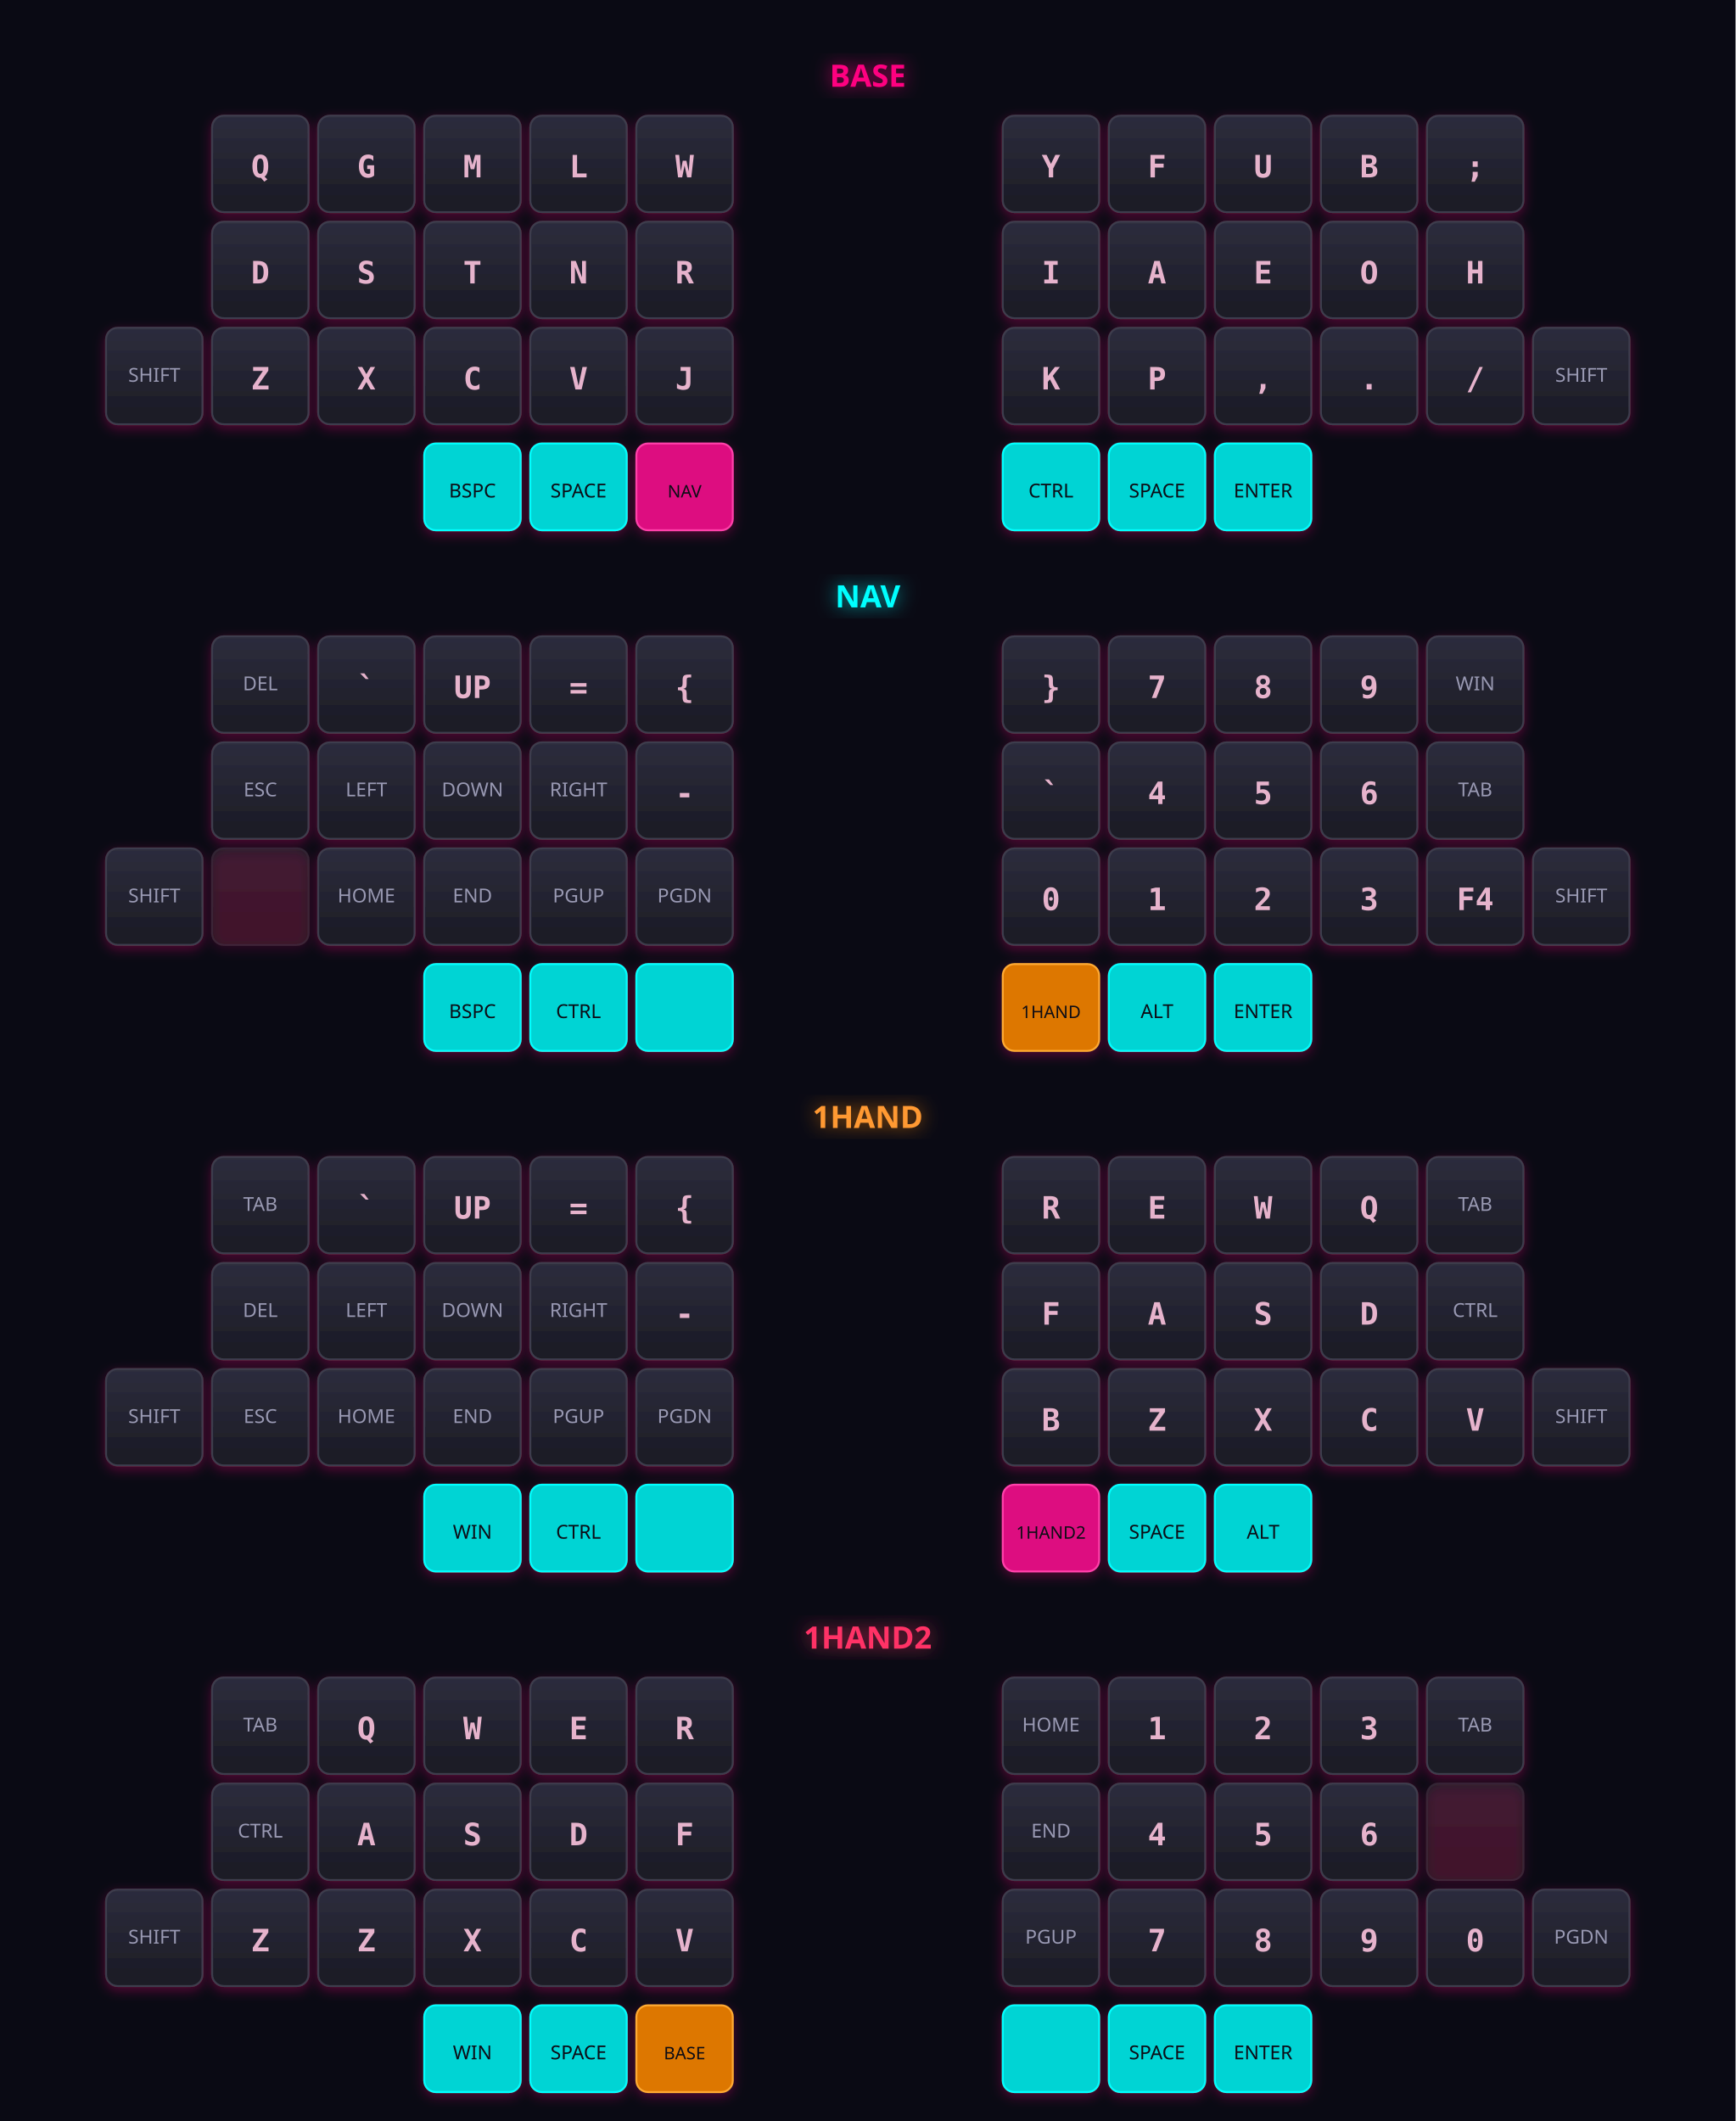
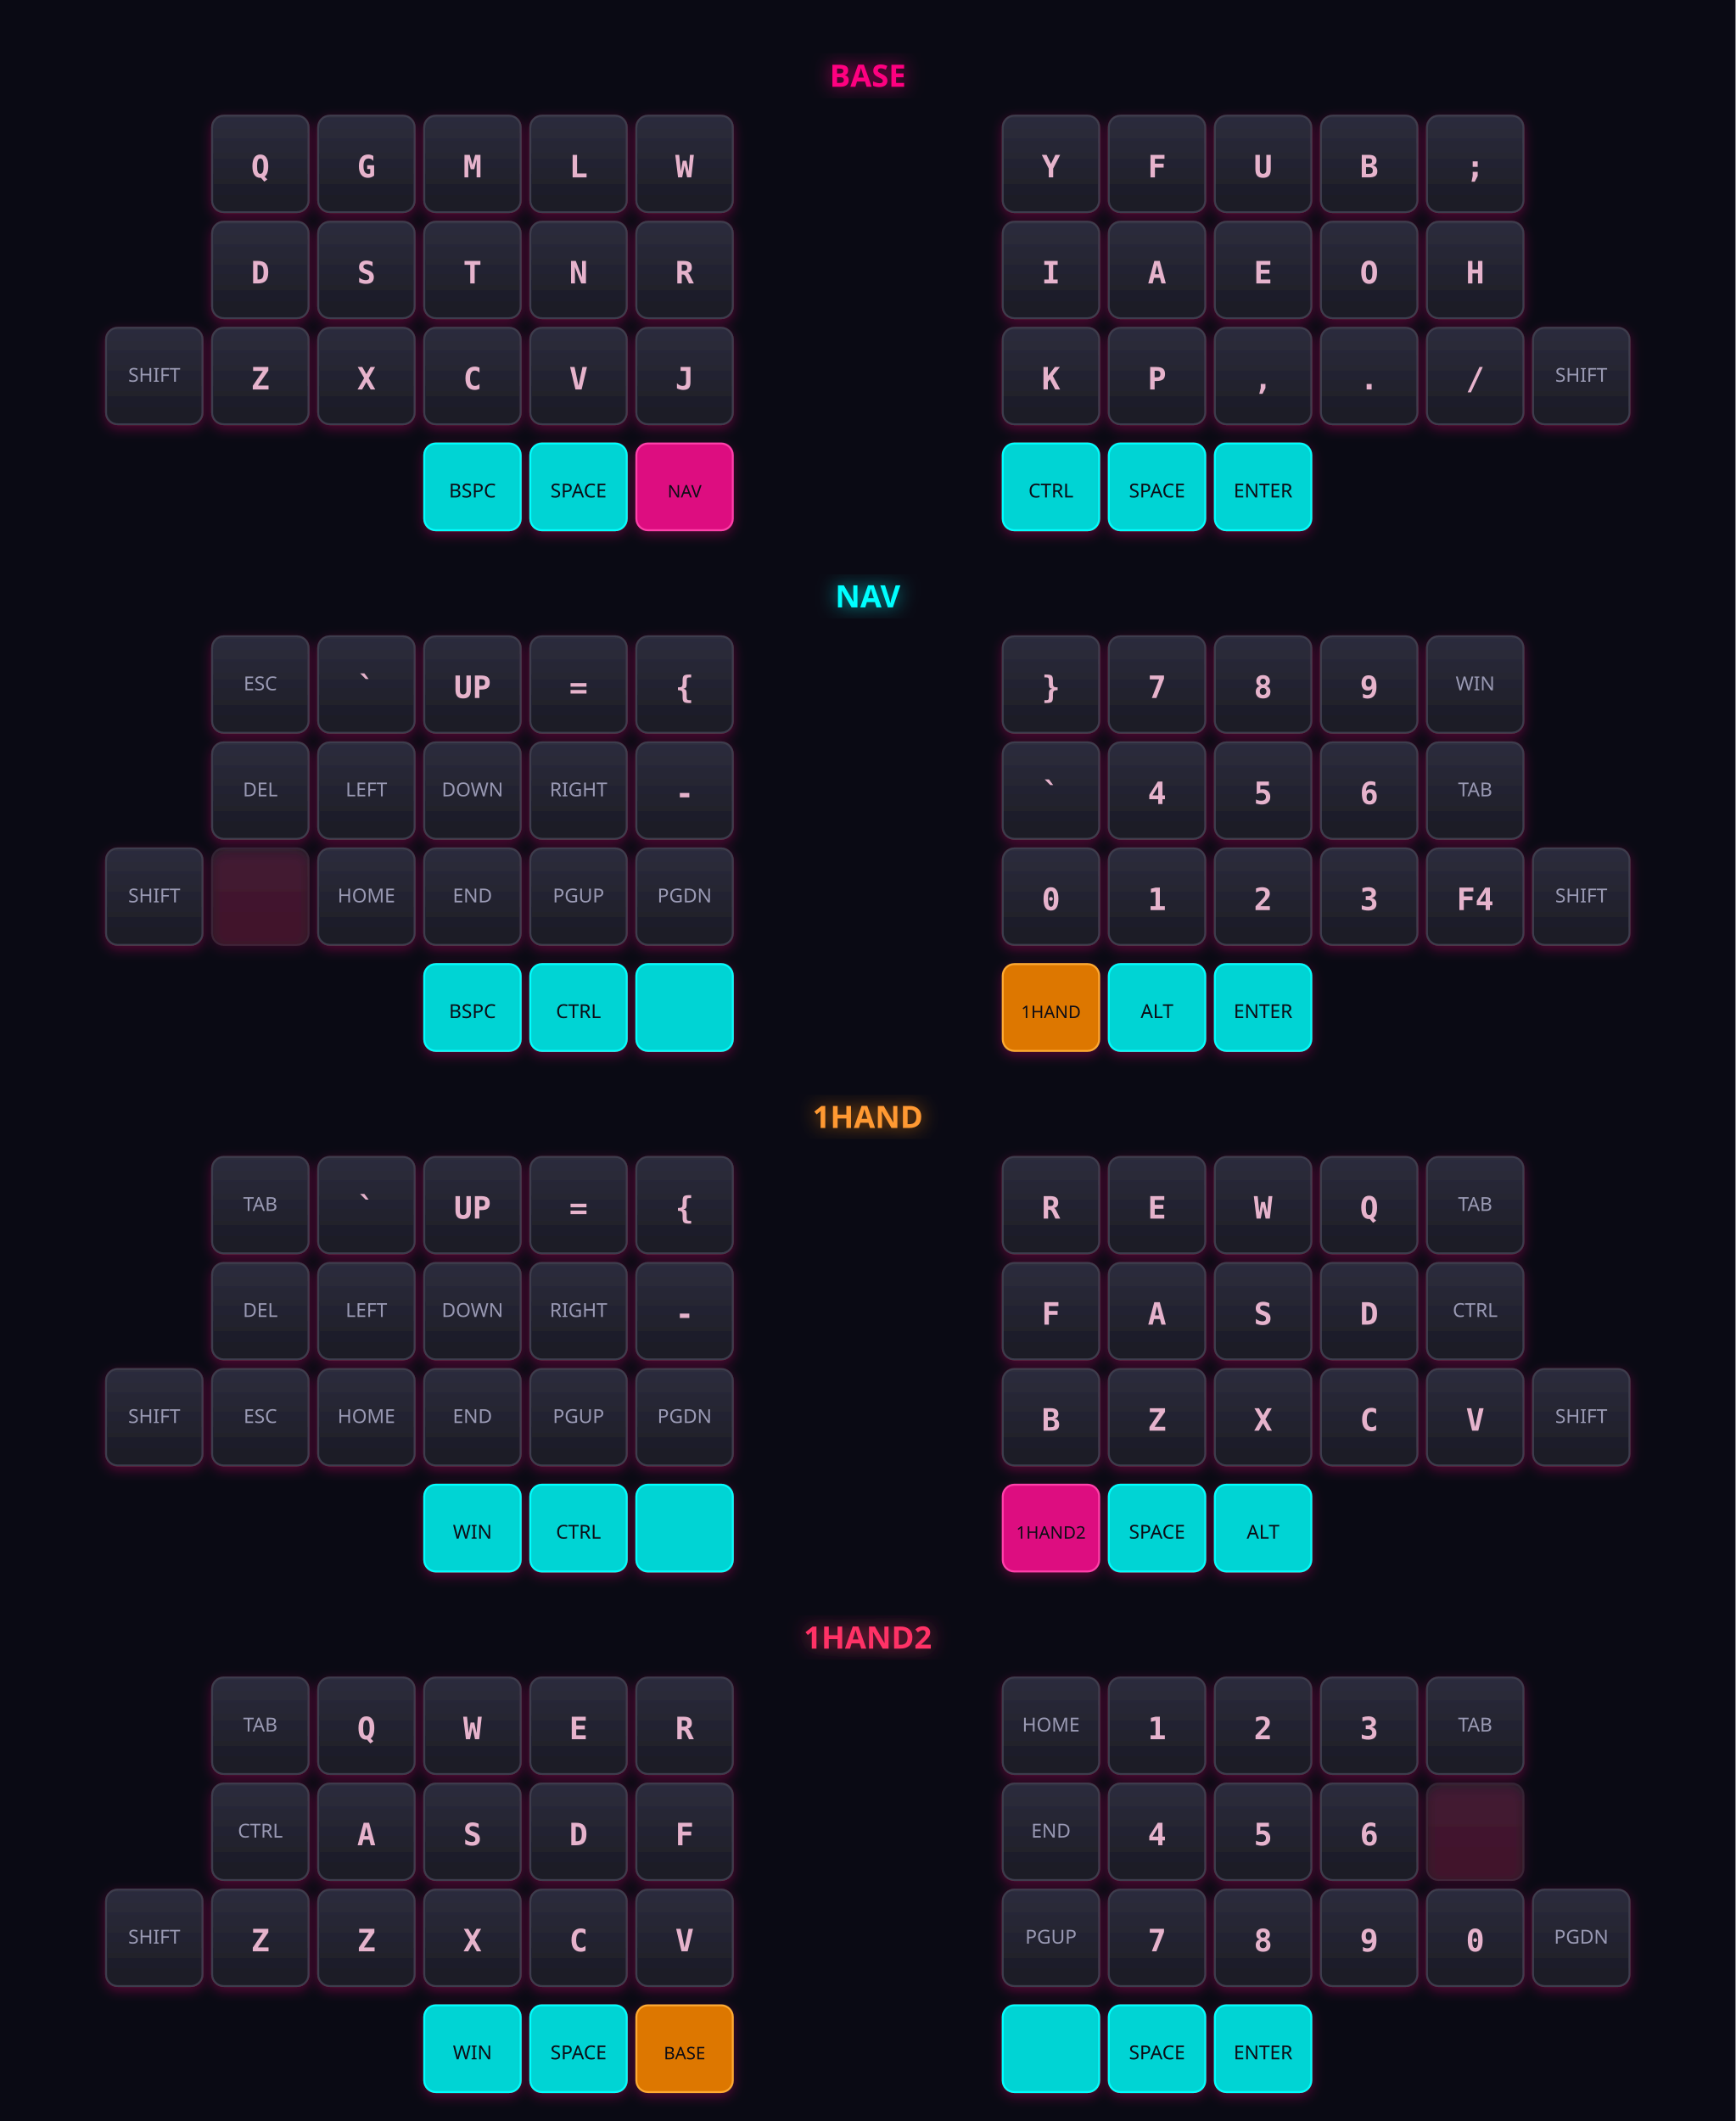
<svg xmlns="http://www.w3.org/2000/svg" viewBox="0 0 900 1100" width="900" height="1100">
  <defs>
    <linearGradient id="keyGrad" x1="0%" y1="0%" x2="0%" y2="100%">
      <stop offset="0%" style="stop-color:#2d2d3d" />
      <stop offset="100%" style="stop-color:#1a1a24" />
    </linearGradient>
    <linearGradient id="thumbGrad" x1="0%" y1="0%" x2="0%" y2="100%">
      <stop offset="0%" style="stop-color:#00e6e6" />
      <stop offset="100%" style="stop-color:#00e6e6" />
    </linearGradient>
    <linearGradient id="layerGrad" x1="0%" y1="0%" x2="0%" y2="100%">
      <stop offset="0%" style="stop-color:#ff2090" />
      <stop offset="100%" style="stop-color:#ff2090" />
    </linearGradient>
    <linearGradient id="orangeGrad" x1="0%" y1="0%" x2="0%" y2="100%">
      <stop offset="0%" style="stop-color:#ff9922" />
      <stop offset="100%" style="stop-color:#ff9922" />
    </linearGradient>
    <filter id="keyShadow" x="-20%" y="-20%" width="140%" height="140%">
      <feDropShadow dx="0" dy="2" stdDeviation="3" flood-color="#ff0080" flood-opacity="0.3" />
    </filter>
    <filter id="pinkGlow" x="-50%" y="-50%" width="200%" height="200%">
      <feDropShadow dx="0" dy="0" stdDeviation="5" flood-color="#ff0080" flood-opacity="0.7" />
    </filter>
    <filter id="blueGlow" x="-50%" y="-50%" width="200%" height="200%">
      <feDropShadow dx="0" dy="0" stdDeviation="5" flood-color="#00ffff" flood-opacity="0.7" />
    </filter>
    <filter id="orangeGlow" x="-50%" y="-50%" width="200%" height="200%">
      <feDropShadow dx="0" dy="0" stdDeviation="5" flood-color="#ff8800" flood-opacity="0.7" />
    </filter>
    <filter id="redGlow" x="-50%" y="-50%" width="200%" height="200%">
      <feDropShadow dx="0" dy="0" stdDeviation="5" flood-color="#ff3366" flood-opacity="0.7" />
    </filter>
  </defs>
  <rect width="900" height="1100" fill="#0a0a14" />
  <g transform="translate(50, 20)">
    <text x="400" y="25" text-anchor="middle" fill="#ff0080" font-family="system-ui, sans-serif" font-size="16" font-weight="bold" filter="url(#pinkGlow)">BASE</text>
    <g filter="url(#keyShadow)">
      <rect x="60" y="40" width="50" height="50" rx="6" fill="url(#keyGrad)" stroke="#3d3d4d" stroke-width="1" />
      <text x="85" y="72" text-anchor="middle" fill="#e6b3cc" font-family="monospace" font-size="16" font-weight="bold">Q</text>
    </g>
    <g filter="url(#keyShadow)">
      <rect x="115" y="40" width="50" height="50" rx="6" fill="url(#keyGrad)" stroke="#3d3d4d" stroke-width="1" />
      <text x="140" y="72" text-anchor="middle" fill="#e6b3cc" font-family="monospace" font-size="16" font-weight="bold">G</text>
    </g>
    <g filter="url(#keyShadow)">
      <rect x="170" y="40" width="50" height="50" rx="6" fill="url(#keyGrad)" stroke="#3d3d4d" stroke-width="1" />
      <text x="195" y="72" text-anchor="middle" fill="#e6b3cc" font-family="monospace" font-size="16" font-weight="bold">M</text>
    </g>
    <g filter="url(#keyShadow)">
      <rect x="225" y="40" width="50" height="50" rx="6" fill="url(#keyGrad)" stroke="#3d3d4d" stroke-width="1" />
      <text x="250" y="72" text-anchor="middle" fill="#e6b3cc" font-family="monospace" font-size="16" font-weight="bold">L</text>
    </g>
    <g filter="url(#keyShadow)">
      <rect x="280" y="40" width="50" height="50" rx="6" fill="url(#keyGrad)" stroke="#3d3d4d" stroke-width="1" />
      <text x="305" y="72" text-anchor="middle" fill="#e6b3cc" font-family="monospace" font-size="16" font-weight="bold">W</text>
    </g>
    <g filter="url(#keyShadow)">
      <rect x="470" y="40" width="50" height="50" rx="6" fill="url(#keyGrad)" stroke="#3d3d4d" stroke-width="1" />
      <text x="495" y="72" text-anchor="middle" fill="#e6b3cc" font-family="monospace" font-size="16" font-weight="bold">Y</text>
    </g>
    <g filter="url(#keyShadow)">
      <rect x="525" y="40" width="50" height="50" rx="6" fill="url(#keyGrad)" stroke="#3d3d4d" stroke-width="1" />
      <text x="550" y="72" text-anchor="middle" fill="#e6b3cc" font-family="monospace" font-size="16" font-weight="bold">F</text>
    </g>
    <g filter="url(#keyShadow)">
      <rect x="580" y="40" width="50" height="50" rx="6" fill="url(#keyGrad)" stroke="#3d3d4d" stroke-width="1" />
      <text x="605" y="72" text-anchor="middle" fill="#e6b3cc" font-family="monospace" font-size="16" font-weight="bold">U</text>
    </g>
    <g filter="url(#keyShadow)">
      <rect x="635" y="40" width="50" height="50" rx="6" fill="url(#keyGrad)" stroke="#3d3d4d" stroke-width="1" />
      <text x="660" y="72" text-anchor="middle" fill="#e6b3cc" font-family="monospace" font-size="16" font-weight="bold">B</text>
    </g>
    <g filter="url(#keyShadow)">
      <rect x="690" y="40" width="50" height="50" rx="6" fill="url(#keyGrad)" stroke="#3d3d4d" stroke-width="1" />
      <text x="715" y="72" text-anchor="middle" fill="#e6b3cc" font-family="monospace" font-size="16" font-weight="bold">;</text>
    </g>
    <g filter="url(#keyShadow)">
      <rect x="60" y="95" width="50" height="50" rx="6" fill="url(#keyGrad)" stroke="#3d3d4d" stroke-width="1" />
      <text x="85" y="127" text-anchor="middle" fill="#e6b3cc" font-family="monospace" font-size="16" font-weight="bold">D</text>
    </g>
    <g filter="url(#keyShadow)">
      <rect x="115" y="95" width="50" height="50" rx="6" fill="url(#keyGrad)" stroke="#3d3d4d" stroke-width="1" />
      <text x="140" y="127" text-anchor="middle" fill="#e6b3cc" font-family="monospace" font-size="16" font-weight="bold">S</text>
    </g>
    <g filter="url(#keyShadow)">
      <rect x="170" y="95" width="50" height="50" rx="6" fill="url(#keyGrad)" stroke="#3d3d4d" stroke-width="1" />
      <text x="195" y="127" text-anchor="middle" fill="#e6b3cc" font-family="monospace" font-size="16" font-weight="bold">T</text>
    </g>
    <g filter="url(#keyShadow)">
      <rect x="225" y="95" width="50" height="50" rx="6" fill="url(#keyGrad)" stroke="#3d3d4d" stroke-width="1" />
      <text x="250" y="127" text-anchor="middle" fill="#e6b3cc" font-family="monospace" font-size="16" font-weight="bold">N</text>
    </g>
    <g filter="url(#keyShadow)">
      <rect x="280" y="95" width="50" height="50" rx="6" fill="url(#keyGrad)" stroke="#3d3d4d" stroke-width="1" />
      <text x="305" y="127" text-anchor="middle" fill="#e6b3cc" font-family="monospace" font-size="16" font-weight="bold">R</text>
    </g>
    <g filter="url(#keyShadow)">
      <rect x="470" y="95" width="50" height="50" rx="6" fill="url(#keyGrad)" stroke="#3d3d4d" stroke-width="1" />
      <text x="495" y="127" text-anchor="middle" fill="#e6b3cc" font-family="monospace" font-size="16" font-weight="bold">I</text>
    </g>
    <g filter="url(#keyShadow)">
      <rect x="525" y="95" width="50" height="50" rx="6" fill="url(#keyGrad)" stroke="#3d3d4d" stroke-width="1" />
      <text x="550" y="127" text-anchor="middle" fill="#e6b3cc" font-family="monospace" font-size="16" font-weight="bold">A</text>
    </g>
    <g filter="url(#keyShadow)">
      <rect x="580" y="95" width="50" height="50" rx="6" fill="url(#keyGrad)" stroke="#3d3d4d" stroke-width="1" />
      <text x="605" y="127" text-anchor="middle" fill="#e6b3cc" font-family="monospace" font-size="16" font-weight="bold">E</text>
    </g>
    <g filter="url(#keyShadow)">
      <rect x="635" y="95" width="50" height="50" rx="6" fill="url(#keyGrad)" stroke="#3d3d4d" stroke-width="1" />
      <text x="660" y="127" text-anchor="middle" fill="#e6b3cc" font-family="monospace" font-size="16" font-weight="bold">O</text>
    </g>
    <g filter="url(#keyShadow)">
      <rect x="690" y="95" width="50" height="50" rx="6" fill="url(#keyGrad)" stroke="#3d3d4d" stroke-width="1" />
      <text x="715" y="127" text-anchor="middle" fill="#e6b3cc" font-family="monospace" font-size="16" font-weight="bold">H</text>
    </g>
    <g filter="url(#keyShadow)">
      <rect x="5" y="150" width="50" height="50" rx="6" fill="url(#keyGrad)" stroke="#3d3d4d" stroke-width="1" />
      <text x="30" y="178" text-anchor="middle" fill="#9999b3" font-family="system-ui, sans-serif" font-size="10">SHIFT</text>
    </g>
    <g filter="url(#keyShadow)">
      <rect x="60" y="150" width="50" height="50" rx="6" fill="url(#keyGrad)" stroke="#3d3d4d" stroke-width="1" />
      <text x="85" y="182" text-anchor="middle" fill="#e6b3cc" font-family="monospace" font-size="16" font-weight="bold">Z</text>
    </g>
    <g filter="url(#keyShadow)">
      <rect x="115" y="150" width="50" height="50" rx="6" fill="url(#keyGrad)" stroke="#3d3d4d" stroke-width="1" />
      <text x="140" y="182" text-anchor="middle" fill="#e6b3cc" font-family="monospace" font-size="16" font-weight="bold">X</text>
    </g>
    <g filter="url(#keyShadow)">
      <rect x="170" y="150" width="50" height="50" rx="6" fill="url(#keyGrad)" stroke="#3d3d4d" stroke-width="1" />
      <text x="195" y="182" text-anchor="middle" fill="#e6b3cc" font-family="monospace" font-size="16" font-weight="bold">C</text>
    </g>
    <g filter="url(#keyShadow)">
      <rect x="225" y="150" width="50" height="50" rx="6" fill="url(#keyGrad)" stroke="#3d3d4d" stroke-width="1" />
      <text x="250" y="182" text-anchor="middle" fill="#e6b3cc" font-family="monospace" font-size="16" font-weight="bold">V</text>
    </g>
    <g filter="url(#keyShadow)">
      <rect x="280" y="150" width="50" height="50" rx="6" fill="url(#keyGrad)" stroke="#3d3d4d" stroke-width="1" />
      <text x="305" y="182" text-anchor="middle" fill="#e6b3cc" font-family="monospace" font-size="16" font-weight="bold">J</text>
    </g>
    <g filter="url(#keyShadow)">
      <rect x="470" y="150" width="50" height="50" rx="6" fill="url(#keyGrad)" stroke="#3d3d4d" stroke-width="1" />
      <text x="495" y="182" text-anchor="middle" fill="#e6b3cc" font-family="monospace" font-size="16" font-weight="bold">K</text>
    </g>
    <g filter="url(#keyShadow)">
      <rect x="525" y="150" width="50" height="50" rx="6" fill="url(#keyGrad)" stroke="#3d3d4d" stroke-width="1" />
      <text x="550" y="182" text-anchor="middle" fill="#e6b3cc" font-family="monospace" font-size="16" font-weight="bold">P</text>
    </g>
    <g filter="url(#keyShadow)">
      <rect x="580" y="150" width="50" height="50" rx="6" fill="url(#keyGrad)" stroke="#3d3d4d" stroke-width="1" />
      <text x="605" y="182" text-anchor="middle" fill="#e6b3cc" font-family="monospace" font-size="16" font-weight="bold">,</text>
    </g>
    <g filter="url(#keyShadow)">
      <rect x="635" y="150" width="50" height="50" rx="6" fill="url(#keyGrad)" stroke="#3d3d4d" stroke-width="1" />
      <text x="660" y="182" text-anchor="middle" fill="#e6b3cc" font-family="monospace" font-size="16" font-weight="bold">.</text>
    </g>
    <g filter="url(#keyShadow)">
      <rect x="690" y="150" width="50" height="50" rx="6" fill="url(#keyGrad)" stroke="#3d3d4d" stroke-width="1" />
      <text x="715" y="182" text-anchor="middle" fill="#e6b3cc" font-family="monospace" font-size="16" font-weight="bold">/</text>
    </g>
    <g filter="url(#keyShadow)">
      <rect x="745" y="150" width="50" height="50" rx="6" fill="url(#keyGrad)" stroke="#3d3d4d" stroke-width="1" />
      <text x="770" y="178" text-anchor="middle" fill="#9999b3" font-family="system-ui, sans-serif" font-size="10">SHIFT</text>
    </g>
    <g filter="url(#keyShadow)">
      <rect x="170" y="210" width="50" height="45" rx="6" fill="#00d4d4" stroke="#00ffff" stroke-width="1" />
      <text x="195" y="238" text-anchor="middle" fill="#0a0a14" font-family="system-ui, sans-serif" font-size="10">BSPC</text>
    </g>
    <g filter="url(#keyShadow)">
      <rect x="225" y="210" width="50" height="45" rx="6" fill="#00d4d4" stroke="#00ffff" stroke-width="1" />
      <text x="250" y="238" text-anchor="middle" fill="#0a0a14" font-family="system-ui, sans-serif" font-size="10">SPACE</text>
    </g>
    <g filter="url(#keyShadow)">
      <rect x="280" y="210" width="50" height="45" rx="6" fill="#dd1080" stroke="#ff40aa" stroke-width="1" />
      <text x="305" y="238" text-anchor="middle" fill="#0a0a14" font-family="system-ui, sans-serif" font-size="9">NAV</text>
    </g>
    <g filter="url(#keyShadow)">
      <rect x="470" y="210" width="50" height="45" rx="6" fill="#00d4d4" stroke="#00ffff" stroke-width="1" />
      <text x="495" y="238" text-anchor="middle" fill="#0a0a14" font-family="system-ui, sans-serif" font-size="10">CTRL</text>
    </g>
    <g filter="url(#keyShadow)">
      <rect x="525" y="210" width="50" height="45" rx="6" fill="#00d4d4" stroke="#00ffff" stroke-width="1" />
      <text x="550" y="238" text-anchor="middle" fill="#0a0a14" font-family="system-ui, sans-serif" font-size="10">SPACE</text>
    </g>
    <g filter="url(#keyShadow)">
      <rect x="580" y="210" width="50" height="45" rx="6" fill="#00d4d4" stroke="#00ffff" stroke-width="1" />
      <text x="605" y="238" text-anchor="middle" fill="#0a0a14" font-family="system-ui, sans-serif" font-size="10">ENTER</text>
    </g>
  </g>
  <g transform="translate(50, 290)">
    <text x="400" y="25" text-anchor="middle" fill="#00ffff" font-family="system-ui, sans-serif" font-size="16" font-weight="bold" filter="url(#blueGlow)">NAV</text>
    <g filter="url(#keyShadow)">
      <rect x="60" y="40" width="50" height="50" rx="6" fill="url(#keyGrad)" stroke="#3d3d4d" stroke-width="1" />
-       <text x="85" y="68" text-anchor="middle" fill="#9999b3" font-family="system-ui, sans-serif" font-size="10">DEL</text>
+       <text x="85" y="68" text-anchor="middle" fill="#9999b3" font-family="system-ui, sans-serif" font-size="10">ESC</text>
    </g>
    <g filter="url(#keyShadow)">
      <rect x="115" y="40" width="50" height="50" rx="6" fill="url(#keyGrad)" stroke="#3d3d4d" stroke-width="1" />
      <text x="140" y="72" text-anchor="middle" fill="#e6b3cc" font-family="monospace" font-size="16" font-weight="bold">`</text>
    </g>
    <g filter="url(#keyShadow)">
      <rect x="170" y="40" width="50" height="50" rx="6" fill="url(#keyGrad)" stroke="#3d3d4d" stroke-width="1" />
      <text x="195" y="72" text-anchor="middle" fill="#e6b3cc" font-family="monospace" font-size="16" font-weight="bold">UP</text>
    </g>
    <g filter="url(#keyShadow)">
      <rect x="225" y="40" width="50" height="50" rx="6" fill="url(#keyGrad)" stroke="#3d3d4d" stroke-width="1" />
      <text x="250" y="72" text-anchor="middle" fill="#e6b3cc" font-family="monospace" font-size="16" font-weight="bold">=</text>
    </g>
    <g filter="url(#keyShadow)">
      <rect x="280" y="40" width="50" height="50" rx="6" fill="url(#keyGrad)" stroke="#3d3d4d" stroke-width="1" />
      <text x="305" y="72" text-anchor="middle" fill="#e6b3cc" font-family="monospace" font-size="16" font-weight="bold">{</text>
    </g>
    <g filter="url(#keyShadow)">
      <rect x="470" y="40" width="50" height="50" rx="6" fill="url(#keyGrad)" stroke="#3d3d4d" stroke-width="1" />
      <text x="495" y="72" text-anchor="middle" fill="#e6b3cc" font-family="monospace" font-size="16" font-weight="bold">}</text>
    </g>
    <g filter="url(#keyShadow)">
      <rect x="525" y="40" width="50" height="50" rx="6" fill="url(#keyGrad)" stroke="#3d3d4d" stroke-width="1" />
      <text x="550" y="72" text-anchor="middle" fill="#e6b3cc" font-family="monospace" font-size="16" font-weight="bold">7</text>
    </g>
    <g filter="url(#keyShadow)">
      <rect x="580" y="40" width="50" height="50" rx="6" fill="url(#keyGrad)" stroke="#3d3d4d" stroke-width="1" />
      <text x="605" y="72" text-anchor="middle" fill="#e6b3cc" font-family="monospace" font-size="16" font-weight="bold">8</text>
    </g>
    <g filter="url(#keyShadow)">
      <rect x="635" y="40" width="50" height="50" rx="6" fill="url(#keyGrad)" stroke="#3d3d4d" stroke-width="1" />
      <text x="660" y="72" text-anchor="middle" fill="#e6b3cc" font-family="monospace" font-size="16" font-weight="bold">9</text>
    </g>
    <g filter="url(#keyShadow)">
      <rect x="690" y="40" width="50" height="50" rx="6" fill="url(#keyGrad)" stroke="#3d3d4d" stroke-width="1" />
      <text x="715" y="68" text-anchor="middle" fill="#9999b3" font-family="system-ui, sans-serif" font-size="10">WIN</text>
    </g>
    <g filter="url(#keyShadow)">
      <rect x="60" y="95" width="50" height="50" rx="6" fill="url(#keyGrad)" stroke="#3d3d4d" stroke-width="1" />
-       <text x="85" y="123" text-anchor="middle" fill="#9999b3" font-family="system-ui, sans-serif" font-size="10">ESC</text>
+       <text x="85" y="123" text-anchor="middle" fill="#9999b3" font-family="system-ui, sans-serif" font-size="10">DEL</text>
    </g>
    <g filter="url(#keyShadow)">
      <rect x="115" y="95" width="50" height="50" rx="6" fill="url(#keyGrad)" stroke="#3d3d4d" stroke-width="1" />
      <text x="140" y="123" text-anchor="middle" fill="#9999b3" font-family="system-ui, sans-serif" font-size="10">LEFT</text>
    </g>
    <g filter="url(#keyShadow)">
      <rect x="170" y="95" width="50" height="50" rx="6" fill="url(#keyGrad)" stroke="#3d3d4d" stroke-width="1" />
      <text x="195" y="123" text-anchor="middle" fill="#9999b3" font-family="system-ui, sans-serif" font-size="10">DOWN</text>
    </g>
    <g filter="url(#keyShadow)">
      <rect x="225" y="95" width="50" height="50" rx="6" fill="url(#keyGrad)" stroke="#3d3d4d" stroke-width="1" />
      <text x="250" y="123" text-anchor="middle" fill="#9999b3" font-family="system-ui, sans-serif" font-size="10">RIGHT</text>
    </g>
    <g filter="url(#keyShadow)">
      <rect x="280" y="95" width="50" height="50" rx="6" fill="url(#keyGrad)" stroke="#3d3d4d" stroke-width="1" />
      <text x="305" y="127" text-anchor="middle" fill="#e6b3cc" font-family="monospace" font-size="16" font-weight="bold">-</text>
    </g>
    <g filter="url(#keyShadow)">
      <rect x="470" y="95" width="50" height="50" rx="6" fill="url(#keyGrad)" stroke="#3d3d4d" stroke-width="1" />
      <text x="495" y="127" text-anchor="middle" fill="#e6b3cc" font-family="monospace" font-size="16" font-weight="bold">`</text>
    </g>
    <g filter="url(#keyShadow)">
      <rect x="525" y="95" width="50" height="50" rx="6" fill="url(#keyGrad)" stroke="#3d3d4d" stroke-width="1" />
      <text x="550" y="127" text-anchor="middle" fill="#e6b3cc" font-family="monospace" font-size="16" font-weight="bold">4</text>
    </g>
    <g filter="url(#keyShadow)">
      <rect x="580" y="95" width="50" height="50" rx="6" fill="url(#keyGrad)" stroke="#3d3d4d" stroke-width="1" />
      <text x="605" y="127" text-anchor="middle" fill="#e6b3cc" font-family="monospace" font-size="16" font-weight="bold">5</text>
    </g>
    <g filter="url(#keyShadow)">
      <rect x="635" y="95" width="50" height="50" rx="6" fill="url(#keyGrad)" stroke="#3d3d4d" stroke-width="1" />
      <text x="660" y="127" text-anchor="middle" fill="#e6b3cc" font-family="monospace" font-size="16" font-weight="bold">6</text>
    </g>
    <g filter="url(#keyShadow)">
      <rect x="690" y="95" width="50" height="50" rx="6" fill="url(#keyGrad)" stroke="#3d3d4d" stroke-width="1" />
      <text x="715" y="123" text-anchor="middle" fill="#9999b3" font-family="system-ui, sans-serif" font-size="10">TAB</text>
    </g>
    <g filter="url(#keyShadow)">
      <rect x="5" y="150" width="50" height="50" rx="6" fill="url(#keyGrad)" stroke="#3d3d4d" stroke-width="1" />
      <text x="30" y="178" text-anchor="middle" fill="#9999b3" font-family="system-ui, sans-serif" font-size="10">SHIFT</text>
    </g>
    <g filter="url(#keyShadow)">
      <rect x="60" y="150" width="50" height="50" rx="6" fill="url(#keyGrad)" stroke="#3d3d4d" stroke-width="1" opacity="0.5" />
    </g>
    <g filter="url(#keyShadow)">
      <rect x="115" y="150" width="50" height="50" rx="6" fill="url(#keyGrad)" stroke="#3d3d4d" stroke-width="1" />
      <text x="140" y="178" text-anchor="middle" fill="#9999b3" font-family="system-ui, sans-serif" font-size="10">HOME</text>
    </g>
    <g filter="url(#keyShadow)">
      <rect x="170" y="150" width="50" height="50" rx="6" fill="url(#keyGrad)" stroke="#3d3d4d" stroke-width="1" />
      <text x="195" y="178" text-anchor="middle" fill="#9999b3" font-family="system-ui, sans-serif" font-size="10">END</text>
    </g>
    <g filter="url(#keyShadow)">
      <rect x="225" y="150" width="50" height="50" rx="6" fill="url(#keyGrad)" stroke="#3d3d4d" stroke-width="1" />
      <text x="250" y="178" text-anchor="middle" fill="#9999b3" font-family="system-ui, sans-serif" font-size="10">PGUP</text>
    </g>
    <g filter="url(#keyShadow)">
      <rect x="280" y="150" width="50" height="50" rx="6" fill="url(#keyGrad)" stroke="#3d3d4d" stroke-width="1" />
      <text x="305" y="178" text-anchor="middle" fill="#9999b3" font-family="system-ui, sans-serif" font-size="10">PGDN</text>
    </g>
    <g filter="url(#keyShadow)">
      <rect x="470" y="150" width="50" height="50" rx="6" fill="url(#keyGrad)" stroke="#3d3d4d" stroke-width="1" />
      <text x="495" y="182" text-anchor="middle" fill="#e6b3cc" font-family="monospace" font-size="16" font-weight="bold">0</text>
    </g>
    <g filter="url(#keyShadow)">
      <rect x="525" y="150" width="50" height="50" rx="6" fill="url(#keyGrad)" stroke="#3d3d4d" stroke-width="1" />
      <text x="550" y="182" text-anchor="middle" fill="#e6b3cc" font-family="monospace" font-size="16" font-weight="bold">1</text>
    </g>
    <g filter="url(#keyShadow)">
      <rect x="580" y="150" width="50" height="50" rx="6" fill="url(#keyGrad)" stroke="#3d3d4d" stroke-width="1" />
      <text x="605" y="182" text-anchor="middle" fill="#e6b3cc" font-family="monospace" font-size="16" font-weight="bold">2</text>
    </g>
    <g filter="url(#keyShadow)">
      <rect x="635" y="150" width="50" height="50" rx="6" fill="url(#keyGrad)" stroke="#3d3d4d" stroke-width="1" />
      <text x="660" y="182" text-anchor="middle" fill="#e6b3cc" font-family="monospace" font-size="16" font-weight="bold">3</text>
    </g>
    <g filter="url(#keyShadow)">
      <rect x="690" y="150" width="50" height="50" rx="6" fill="url(#keyGrad)" stroke="#3d3d4d" stroke-width="1" />
      <text x="715" y="182" text-anchor="middle" fill="#e6b3cc" font-family="monospace" font-size="16" font-weight="bold">F4</text>
    </g>
    <g filter="url(#keyShadow)">
      <rect x="745" y="150" width="50" height="50" rx="6" fill="url(#keyGrad)" stroke="#3d3d4d" stroke-width="1" />
      <text x="770" y="178" text-anchor="middle" fill="#9999b3" font-family="system-ui, sans-serif" font-size="10">SHIFT</text>
    </g>
    <g filter="url(#keyShadow)">
      <rect x="170" y="210" width="50" height="45" rx="6" fill="#00d4d4" stroke="#00ffff" stroke-width="1" />
      <text x="195" y="238" text-anchor="middle" fill="#0a0a14" font-family="system-ui, sans-serif" font-size="10">BSPC</text>
    </g>
    <g filter="url(#keyShadow)">
      <rect x="225" y="210" width="50" height="45" rx="6" fill="#00d4d4" stroke="#00ffff" stroke-width="1" />
      <text x="250" y="238" text-anchor="middle" fill="#0a0a14" font-family="system-ui, sans-serif" font-size="10">CTRL</text>
    </g>
    <g filter="url(#keyShadow)">
      <rect x="280" y="210" width="50" height="45" rx="6" fill="#00d4d4" stroke="#00ffff" stroke-width="1" />
    </g>
    <g filter="url(#keyShadow)">
      <rect x="470" y="210" width="50" height="45" rx="6" fill="#dd7700" stroke="#ffaa33" stroke-width="1" />
      <text x="495" y="238" text-anchor="middle" fill="#0a0a14" font-family="system-ui, sans-serif" font-size="9">1HAND</text>
    </g>
    <g filter="url(#keyShadow)">
      <rect x="525" y="210" width="50" height="45" rx="6" fill="#00d4d4" stroke="#00ffff" stroke-width="1" />
      <text x="550" y="238" text-anchor="middle" fill="#0a0a14" font-family="system-ui, sans-serif" font-size="10">ALT</text>
    </g>
    <g filter="url(#keyShadow)">
      <rect x="580" y="210" width="50" height="45" rx="6" fill="#00d4d4" stroke="#00ffff" stroke-width="1" />
      <text x="605" y="238" text-anchor="middle" fill="#0a0a14" font-family="system-ui, sans-serif" font-size="10">ENTER</text>
    </g>
  </g>
  <g transform="translate(50, 560)">
    <text x="400" y="25" text-anchor="middle" fill="#ff9933" font-family="system-ui, sans-serif" font-size="16" font-weight="bold" filter="url(#orangeGlow)">1HAND</text>
    <g filter="url(#keyShadow)">
      <rect x="60" y="40" width="50" height="50" rx="6" fill="url(#keyGrad)" stroke="#3d3d4d" stroke-width="1" />
      <text x="85" y="68" text-anchor="middle" fill="#9999b3" font-family="system-ui, sans-serif" font-size="10">TAB</text>
    </g>
    <g filter="url(#keyShadow)">
      <rect x="115" y="40" width="50" height="50" rx="6" fill="url(#keyGrad)" stroke="#3d3d4d" stroke-width="1" />
      <text x="140" y="72" text-anchor="middle" fill="#e6b3cc" font-family="monospace" font-size="16" font-weight="bold">`</text>
    </g>
    <g filter="url(#keyShadow)">
      <rect x="170" y="40" width="50" height="50" rx="6" fill="url(#keyGrad)" stroke="#3d3d4d" stroke-width="1" />
      <text x="195" y="72" text-anchor="middle" fill="#e6b3cc" font-family="monospace" font-size="16" font-weight="bold">UP</text>
    </g>
    <g filter="url(#keyShadow)">
      <rect x="225" y="40" width="50" height="50" rx="6" fill="url(#keyGrad)" stroke="#3d3d4d" stroke-width="1" />
      <text x="250" y="72" text-anchor="middle" fill="#e6b3cc" font-family="monospace" font-size="16" font-weight="bold">=</text>
    </g>
    <g filter="url(#keyShadow)">
      <rect x="280" y="40" width="50" height="50" rx="6" fill="url(#keyGrad)" stroke="#3d3d4d" stroke-width="1" />
      <text x="305" y="72" text-anchor="middle" fill="#e6b3cc" font-family="monospace" font-size="16" font-weight="bold">{</text>
    </g>
    <g filter="url(#keyShadow)">
      <rect x="470" y="40" width="50" height="50" rx="6" fill="url(#keyGrad)" stroke="#3d3d4d" stroke-width="1" />
      <text x="495" y="72" text-anchor="middle" fill="#e6b3cc" font-family="monospace" font-size="16" font-weight="bold">R</text>
    </g>
    <g filter="url(#keyShadow)">
      <rect x="525" y="40" width="50" height="50" rx="6" fill="url(#keyGrad)" stroke="#3d3d4d" stroke-width="1" />
      <text x="550" y="72" text-anchor="middle" fill="#e6b3cc" font-family="monospace" font-size="16" font-weight="bold">E</text>
    </g>
    <g filter="url(#keyShadow)">
      <rect x="580" y="40" width="50" height="50" rx="6" fill="url(#keyGrad)" stroke="#3d3d4d" stroke-width="1" />
      <text x="605" y="72" text-anchor="middle" fill="#e6b3cc" font-family="monospace" font-size="16" font-weight="bold">W</text>
    </g>
    <g filter="url(#keyShadow)">
      <rect x="635" y="40" width="50" height="50" rx="6" fill="url(#keyGrad)" stroke="#3d3d4d" stroke-width="1" />
      <text x="660" y="72" text-anchor="middle" fill="#e6b3cc" font-family="monospace" font-size="16" font-weight="bold">Q</text>
    </g>
    <g filter="url(#keyShadow)">
      <rect x="690" y="40" width="50" height="50" rx="6" fill="url(#keyGrad)" stroke="#3d3d4d" stroke-width="1" />
      <text x="715" y="68" text-anchor="middle" fill="#9999b3" font-family="system-ui, sans-serif" font-size="10">TAB</text>
    </g>
    <g filter="url(#keyShadow)">
      <rect x="60" y="95" width="50" height="50" rx="6" fill="url(#keyGrad)" stroke="#3d3d4d" stroke-width="1" />
      <text x="85" y="123" text-anchor="middle" fill="#9999b3" font-family="system-ui, sans-serif" font-size="10">DEL</text>
    </g>
    <g filter="url(#keyShadow)">
      <rect x="115" y="95" width="50" height="50" rx="6" fill="url(#keyGrad)" stroke="#3d3d4d" stroke-width="1" />
      <text x="140" y="123" text-anchor="middle" fill="#9999b3" font-family="system-ui, sans-serif" font-size="10">LEFT</text>
    </g>
    <g filter="url(#keyShadow)">
      <rect x="170" y="95" width="50" height="50" rx="6" fill="url(#keyGrad)" stroke="#3d3d4d" stroke-width="1" />
      <text x="195" y="123" text-anchor="middle" fill="#9999b3" font-family="system-ui, sans-serif" font-size="10">DOWN</text>
    </g>
    <g filter="url(#keyShadow)">
      <rect x="225" y="95" width="50" height="50" rx="6" fill="url(#keyGrad)" stroke="#3d3d4d" stroke-width="1" />
      <text x="250" y="123" text-anchor="middle" fill="#9999b3" font-family="system-ui, sans-serif" font-size="10">RIGHT</text>
    </g>
    <g filter="url(#keyShadow)">
      <rect x="280" y="95" width="50" height="50" rx="6" fill="url(#keyGrad)" stroke="#3d3d4d" stroke-width="1" />
      <text x="305" y="127" text-anchor="middle" fill="#e6b3cc" font-family="monospace" font-size="16" font-weight="bold">-</text>
    </g>
    <g filter="url(#keyShadow)">
      <rect x="470" y="95" width="50" height="50" rx="6" fill="url(#keyGrad)" stroke="#3d3d4d" stroke-width="1" />
      <text x="495" y="127" text-anchor="middle" fill="#e6b3cc" font-family="monospace" font-size="16" font-weight="bold">F</text>
    </g>
    <g filter="url(#keyShadow)">
      <rect x="525" y="95" width="50" height="50" rx="6" fill="url(#keyGrad)" stroke="#3d3d4d" stroke-width="1" />
      <text x="550" y="127" text-anchor="middle" fill="#e6b3cc" font-family="monospace" font-size="16" font-weight="bold">A</text>
    </g>
    <g filter="url(#keyShadow)">
      <rect x="580" y="95" width="50" height="50" rx="6" fill="url(#keyGrad)" stroke="#3d3d4d" stroke-width="1" />
      <text x="605" y="127" text-anchor="middle" fill="#e6b3cc" font-family="monospace" font-size="16" font-weight="bold">S</text>
    </g>
    <g filter="url(#keyShadow)">
      <rect x="635" y="95" width="50" height="50" rx="6" fill="url(#keyGrad)" stroke="#3d3d4d" stroke-width="1" />
      <text x="660" y="127" text-anchor="middle" fill="#e6b3cc" font-family="monospace" font-size="16" font-weight="bold">D</text>
    </g>
    <g filter="url(#keyShadow)">
      <rect x="690" y="95" width="50" height="50" rx="6" fill="url(#keyGrad)" stroke="#3d3d4d" stroke-width="1" />
      <text x="715" y="123" text-anchor="middle" fill="#9999b3" font-family="system-ui, sans-serif" font-size="10">CTRL</text>
    </g>
    <g filter="url(#keyShadow)">
      <rect x="5" y="150" width="50" height="50" rx="6" fill="url(#keyGrad)" stroke="#3d3d4d" stroke-width="1" />
      <text x="30" y="178" text-anchor="middle" fill="#9999b3" font-family="system-ui, sans-serif" font-size="10">SHIFT</text>
    </g>
    <g filter="url(#keyShadow)">
      <rect x="60" y="150" width="50" height="50" rx="6" fill="url(#keyGrad)" stroke="#3d3d4d" stroke-width="1" />
      <text x="85" y="178" text-anchor="middle" fill="#9999b3" font-family="system-ui, sans-serif" font-size="10">ESC</text>
    </g>
    <g filter="url(#keyShadow)">
      <rect x="115" y="150" width="50" height="50" rx="6" fill="url(#keyGrad)" stroke="#3d3d4d" stroke-width="1" />
      <text x="140" y="178" text-anchor="middle" fill="#9999b3" font-family="system-ui, sans-serif" font-size="10">HOME</text>
    </g>
    <g filter="url(#keyShadow)">
      <rect x="170" y="150" width="50" height="50" rx="6" fill="url(#keyGrad)" stroke="#3d3d4d" stroke-width="1" />
      <text x="195" y="178" text-anchor="middle" fill="#9999b3" font-family="system-ui, sans-serif" font-size="10">END</text>
    </g>
    <g filter="url(#keyShadow)">
      <rect x="225" y="150" width="50" height="50" rx="6" fill="url(#keyGrad)" stroke="#3d3d4d" stroke-width="1" />
      <text x="250" y="178" text-anchor="middle" fill="#9999b3" font-family="system-ui, sans-serif" font-size="10">PGUP</text>
    </g>
    <g filter="url(#keyShadow)">
      <rect x="280" y="150" width="50" height="50" rx="6" fill="url(#keyGrad)" stroke="#3d3d4d" stroke-width="1" />
      <text x="305" y="178" text-anchor="middle" fill="#9999b3" font-family="system-ui, sans-serif" font-size="10">PGDN</text>
    </g>
    <g filter="url(#keyShadow)">
      <rect x="470" y="150" width="50" height="50" rx="6" fill="url(#keyGrad)" stroke="#3d3d4d" stroke-width="1" />
      <text x="495" y="182" text-anchor="middle" fill="#e6b3cc" font-family="monospace" font-size="16" font-weight="bold">B</text>
    </g>
    <g filter="url(#keyShadow)">
      <rect x="525" y="150" width="50" height="50" rx="6" fill="url(#keyGrad)" stroke="#3d3d4d" stroke-width="1" />
      <text x="550" y="182" text-anchor="middle" fill="#e6b3cc" font-family="monospace" font-size="16" font-weight="bold">Z</text>
    </g>
    <g filter="url(#keyShadow)">
      <rect x="580" y="150" width="50" height="50" rx="6" fill="url(#keyGrad)" stroke="#3d3d4d" stroke-width="1" />
      <text x="605" y="182" text-anchor="middle" fill="#e6b3cc" font-family="monospace" font-size="16" font-weight="bold">X</text>
    </g>
    <g filter="url(#keyShadow)">
      <rect x="635" y="150" width="50" height="50" rx="6" fill="url(#keyGrad)" stroke="#3d3d4d" stroke-width="1" />
      <text x="660" y="182" text-anchor="middle" fill="#e6b3cc" font-family="monospace" font-size="16" font-weight="bold">C</text>
    </g>
    <g filter="url(#keyShadow)">
      <rect x="690" y="150" width="50" height="50" rx="6" fill="url(#keyGrad)" stroke="#3d3d4d" stroke-width="1" />
      <text x="715" y="182" text-anchor="middle" fill="#e6b3cc" font-family="monospace" font-size="16" font-weight="bold">V</text>
    </g>
    <g filter="url(#keyShadow)">
      <rect x="745" y="150" width="50" height="50" rx="6" fill="url(#keyGrad)" stroke="#3d3d4d" stroke-width="1" />
      <text x="770" y="178" text-anchor="middle" fill="#9999b3" font-family="system-ui, sans-serif" font-size="10">SHIFT</text>
    </g>
    <g filter="url(#keyShadow)">
      <rect x="170" y="210" width="50" height="45" rx="6" fill="#00d4d4" stroke="#00ffff" stroke-width="1" />
      <text x="195" y="238" text-anchor="middle" fill="#0a0a14" font-family="system-ui, sans-serif" font-size="10">WIN</text>
    </g>
    <g filter="url(#keyShadow)">
      <rect x="225" y="210" width="50" height="45" rx="6" fill="#00d4d4" stroke="#00ffff" stroke-width="1" />
      <text x="250" y="238" text-anchor="middle" fill="#0a0a14" font-family="system-ui, sans-serif" font-size="10">CTRL</text>
    </g>
    <g filter="url(#keyShadow)">
      <rect x="280" y="210" width="50" height="45" rx="6" fill="#00d4d4" stroke="#00ffff" stroke-width="1" />
    </g>
    <g filter="url(#keyShadow)">
      <rect x="470" y="210" width="50" height="45" rx="6" fill="#dd1080" stroke="#ff40aa" stroke-width="1" />
      <text x="495" y="238" text-anchor="middle" fill="#0a0a14" font-family="system-ui, sans-serif" font-size="9">1HAND2</text>
    </g>
    <g filter="url(#keyShadow)">
      <rect x="525" y="210" width="50" height="45" rx="6" fill="#00d4d4" stroke="#00ffff" stroke-width="1" />
      <text x="550" y="238" text-anchor="middle" fill="#0a0a14" font-family="system-ui, sans-serif" font-size="10">SPACE</text>
    </g>
    <g filter="url(#keyShadow)">
      <rect x="580" y="210" width="50" height="45" rx="6" fill="#00d4d4" stroke="#00ffff" stroke-width="1" />
      <text x="605" y="238" text-anchor="middle" fill="#0a0a14" font-family="system-ui, sans-serif" font-size="10">ALT</text>
    </g>
  </g>
  <g transform="translate(50, 830)">
    <text x="400" y="25" text-anchor="middle" fill="#ff3366" font-family="system-ui, sans-serif" font-size="16" font-weight="bold" filter="url(#redGlow)">1HAND2</text>
    <g filter="url(#keyShadow)">
      <rect x="60" y="40" width="50" height="50" rx="6" fill="url(#keyGrad)" stroke="#3d3d4d" stroke-width="1" />
      <text x="85" y="68" text-anchor="middle" fill="#9999b3" font-family="system-ui, sans-serif" font-size="10">TAB</text>
    </g>
    <g filter="url(#keyShadow)">
      <rect x="115" y="40" width="50" height="50" rx="6" fill="url(#keyGrad)" stroke="#3d3d4d" stroke-width="1" />
      <text x="140" y="72" text-anchor="middle" fill="#e6b3cc" font-family="monospace" font-size="16" font-weight="bold">Q</text>
    </g>
    <g filter="url(#keyShadow)">
      <rect x="170" y="40" width="50" height="50" rx="6" fill="url(#keyGrad)" stroke="#3d3d4d" stroke-width="1" />
      <text x="195" y="72" text-anchor="middle" fill="#e6b3cc" font-family="monospace" font-size="16" font-weight="bold">W</text>
    </g>
    <g filter="url(#keyShadow)">
      <rect x="225" y="40" width="50" height="50" rx="6" fill="url(#keyGrad)" stroke="#3d3d4d" stroke-width="1" />
      <text x="250" y="72" text-anchor="middle" fill="#e6b3cc" font-family="monospace" font-size="16" font-weight="bold">E</text>
    </g>
    <g filter="url(#keyShadow)">
      <rect x="280" y="40" width="50" height="50" rx="6" fill="url(#keyGrad)" stroke="#3d3d4d" stroke-width="1" />
      <text x="305" y="72" text-anchor="middle" fill="#e6b3cc" font-family="monospace" font-size="16" font-weight="bold">R</text>
    </g>
    <g filter="url(#keyShadow)">
      <rect x="470" y="40" width="50" height="50" rx="6" fill="url(#keyGrad)" stroke="#3d3d4d" stroke-width="1" />
      <text x="495" y="68" text-anchor="middle" fill="#9999b3" font-family="system-ui, sans-serif" font-size="10">HOME</text>
    </g>
    <g filter="url(#keyShadow)">
      <rect x="525" y="40" width="50" height="50" rx="6" fill="url(#keyGrad)" stroke="#3d3d4d" stroke-width="1" />
      <text x="550" y="72" text-anchor="middle" fill="#e6b3cc" font-family="monospace" font-size="16" font-weight="bold">1</text>
    </g>
    <g filter="url(#keyShadow)">
      <rect x="580" y="40" width="50" height="50" rx="6" fill="url(#keyGrad)" stroke="#3d3d4d" stroke-width="1" />
      <text x="605" y="72" text-anchor="middle" fill="#e6b3cc" font-family="monospace" font-size="16" font-weight="bold">2</text>
    </g>
    <g filter="url(#keyShadow)">
      <rect x="635" y="40" width="50" height="50" rx="6" fill="url(#keyGrad)" stroke="#3d3d4d" stroke-width="1" />
      <text x="660" y="72" text-anchor="middle" fill="#e6b3cc" font-family="monospace" font-size="16" font-weight="bold">3</text>
    </g>
    <g filter="url(#keyShadow)">
      <rect x="690" y="40" width="50" height="50" rx="6" fill="url(#keyGrad)" stroke="#3d3d4d" stroke-width="1" />
      <text x="715" y="68" text-anchor="middle" fill="#9999b3" font-family="system-ui, sans-serif" font-size="10">TAB</text>
    </g>
    <g filter="url(#keyShadow)">
      <rect x="60" y="95" width="50" height="50" rx="6" fill="url(#keyGrad)" stroke="#3d3d4d" stroke-width="1" />
      <text x="85" y="123" text-anchor="middle" fill="#9999b3" font-family="system-ui, sans-serif" font-size="10">CTRL</text>
    </g>
    <g filter="url(#keyShadow)">
      <rect x="115" y="95" width="50" height="50" rx="6" fill="url(#keyGrad)" stroke="#3d3d4d" stroke-width="1" />
      <text x="140" y="127" text-anchor="middle" fill="#e6b3cc" font-family="monospace" font-size="16" font-weight="bold">A</text>
    </g>
    <g filter="url(#keyShadow)">
      <rect x="170" y="95" width="50" height="50" rx="6" fill="url(#keyGrad)" stroke="#3d3d4d" stroke-width="1" />
      <text x="195" y="127" text-anchor="middle" fill="#e6b3cc" font-family="monospace" font-size="16" font-weight="bold">S</text>
    </g>
    <g filter="url(#keyShadow)">
      <rect x="225" y="95" width="50" height="50" rx="6" fill="url(#keyGrad)" stroke="#3d3d4d" stroke-width="1" />
      <text x="250" y="127" text-anchor="middle" fill="#e6b3cc" font-family="monospace" font-size="16" font-weight="bold">D</text>
    </g>
    <g filter="url(#keyShadow)">
      <rect x="280" y="95" width="50" height="50" rx="6" fill="url(#keyGrad)" stroke="#3d3d4d" stroke-width="1" />
      <text x="305" y="127" text-anchor="middle" fill="#e6b3cc" font-family="monospace" font-size="16" font-weight="bold">F</text>
    </g>
    <g filter="url(#keyShadow)">
      <rect x="470" y="95" width="50" height="50" rx="6" fill="url(#keyGrad)" stroke="#3d3d4d" stroke-width="1" />
      <text x="495" y="123" text-anchor="middle" fill="#9999b3" font-family="system-ui, sans-serif" font-size="10">END</text>
    </g>
    <g filter="url(#keyShadow)">
      <rect x="525" y="95" width="50" height="50" rx="6" fill="url(#keyGrad)" stroke="#3d3d4d" stroke-width="1" />
      <text x="550" y="127" text-anchor="middle" fill="#e6b3cc" font-family="monospace" font-size="16" font-weight="bold">4</text>
    </g>
    <g filter="url(#keyShadow)">
      <rect x="580" y="95" width="50" height="50" rx="6" fill="url(#keyGrad)" stroke="#3d3d4d" stroke-width="1" />
      <text x="605" y="127" text-anchor="middle" fill="#e6b3cc" font-family="monospace" font-size="16" font-weight="bold">5</text>
    </g>
    <g filter="url(#keyShadow)">
      <rect x="635" y="95" width="50" height="50" rx="6" fill="url(#keyGrad)" stroke="#3d3d4d" stroke-width="1" />
      <text x="660" y="127" text-anchor="middle" fill="#e6b3cc" font-family="monospace" font-size="16" font-weight="bold">6</text>
    </g>
    <g filter="url(#keyShadow)">
      <rect x="690" y="95" width="50" height="50" rx="6" fill="url(#keyGrad)" stroke="#3d3d4d" stroke-width="1" opacity="0.5" />
    </g>
    <g filter="url(#keyShadow)">
      <rect x="5" y="150" width="50" height="50" rx="6" fill="url(#keyGrad)" stroke="#3d3d4d" stroke-width="1" />
      <text x="30" y="178" text-anchor="middle" fill="#9999b3" font-family="system-ui, sans-serif" font-size="10">SHIFT</text>
    </g>
    <g filter="url(#keyShadow)">
      <rect x="60" y="150" width="50" height="50" rx="6" fill="url(#keyGrad)" stroke="#3d3d4d" stroke-width="1" />
      <text x="85" y="182" text-anchor="middle" fill="#e6b3cc" font-family="monospace" font-size="16" font-weight="bold">Z</text>
    </g>
    <g filter="url(#keyShadow)">
      <rect x="115" y="150" width="50" height="50" rx="6" fill="url(#keyGrad)" stroke="#3d3d4d" stroke-width="1" />
      <text x="140" y="182" text-anchor="middle" fill="#e6b3cc" font-family="monospace" font-size="16" font-weight="bold">Z</text>
    </g>
    <g filter="url(#keyShadow)">
      <rect x="170" y="150" width="50" height="50" rx="6" fill="url(#keyGrad)" stroke="#3d3d4d" stroke-width="1" />
      <text x="195" y="182" text-anchor="middle" fill="#e6b3cc" font-family="monospace" font-size="16" font-weight="bold">X</text>
    </g>
    <g filter="url(#keyShadow)">
      <rect x="225" y="150" width="50" height="50" rx="6" fill="url(#keyGrad)" stroke="#3d3d4d" stroke-width="1" />
      <text x="250" y="182" text-anchor="middle" fill="#e6b3cc" font-family="monospace" font-size="16" font-weight="bold">C</text>
    </g>
    <g filter="url(#keyShadow)">
      <rect x="280" y="150" width="50" height="50" rx="6" fill="url(#keyGrad)" stroke="#3d3d4d" stroke-width="1" />
      <text x="305" y="182" text-anchor="middle" fill="#e6b3cc" font-family="monospace" font-size="16" font-weight="bold">V</text>
    </g>
    <g filter="url(#keyShadow)">
      <rect x="470" y="150" width="50" height="50" rx="6" fill="url(#keyGrad)" stroke="#3d3d4d" stroke-width="1" />
      <text x="495" y="178" text-anchor="middle" fill="#9999b3" font-family="system-ui, sans-serif" font-size="10">PGUP</text>
    </g>
    <g filter="url(#keyShadow)">
      <rect x="525" y="150" width="50" height="50" rx="6" fill="url(#keyGrad)" stroke="#3d3d4d" stroke-width="1" />
      <text x="550" y="182" text-anchor="middle" fill="#e6b3cc" font-family="monospace" font-size="16" font-weight="bold">7</text>
    </g>
    <g filter="url(#keyShadow)">
      <rect x="580" y="150" width="50" height="50" rx="6" fill="url(#keyGrad)" stroke="#3d3d4d" stroke-width="1" />
      <text x="605" y="182" text-anchor="middle" fill="#e6b3cc" font-family="monospace" font-size="16" font-weight="bold">8</text>
    </g>
    <g filter="url(#keyShadow)">
      <rect x="635" y="150" width="50" height="50" rx="6" fill="url(#keyGrad)" stroke="#3d3d4d" stroke-width="1" />
      <text x="660" y="182" text-anchor="middle" fill="#e6b3cc" font-family="monospace" font-size="16" font-weight="bold">9</text>
    </g>
    <g filter="url(#keyShadow)">
      <rect x="690" y="150" width="50" height="50" rx="6" fill="url(#keyGrad)" stroke="#3d3d4d" stroke-width="1" />
      <text x="715" y="182" text-anchor="middle" fill="#e6b3cc" font-family="monospace" font-size="16" font-weight="bold">0</text>
    </g>
    <g filter="url(#keyShadow)">
      <rect x="745" y="150" width="50" height="50" rx="6" fill="url(#keyGrad)" stroke="#3d3d4d" stroke-width="1" />
      <text x="770" y="178" text-anchor="middle" fill="#9999b3" font-family="system-ui, sans-serif" font-size="10">PGDN</text>
    </g>
    <g filter="url(#keyShadow)">
      <rect x="170" y="210" width="50" height="45" rx="6" fill="#00d4d4" stroke="#00ffff" stroke-width="1" />
      <text x="195" y="238" text-anchor="middle" fill="#0a0a14" font-family="system-ui, sans-serif" font-size="10">WIN</text>
    </g>
    <g filter="url(#keyShadow)">
      <rect x="225" y="210" width="50" height="45" rx="6" fill="#00d4d4" stroke="#00ffff" stroke-width="1" />
      <text x="250" y="238" text-anchor="middle" fill="#0a0a14" font-family="system-ui, sans-serif" font-size="10">SPACE</text>
    </g>
    <g filter="url(#keyShadow)">
      <rect x="280" y="210" width="50" height="45" rx="6" fill="#dd7700" stroke="#ffaa33" stroke-width="1" />
      <text x="305" y="238" text-anchor="middle" fill="#0a0a14" font-family="system-ui, sans-serif" font-size="9">BASE</text>
    </g>
    <g filter="url(#keyShadow)">
      <rect x="470" y="210" width="50" height="45" rx="6" fill="#00d4d4" stroke="#00ffff" stroke-width="1" />
    </g>
    <g filter="url(#keyShadow)">
      <rect x="525" y="210" width="50" height="45" rx="6" fill="#00d4d4" stroke="#00ffff" stroke-width="1" />
      <text x="550" y="238" text-anchor="middle" fill="#0a0a14" font-family="system-ui, sans-serif" font-size="10">SPACE</text>
    </g>
    <g filter="url(#keyShadow)">
      <rect x="580" y="210" width="50" height="45" rx="6" fill="#00d4d4" stroke="#00ffff" stroke-width="1" />
      <text x="605" y="238" text-anchor="middle" fill="#0a0a14" font-family="system-ui, sans-serif" font-size="10">ENTER</text>
    </g>
  </g>
</svg>
